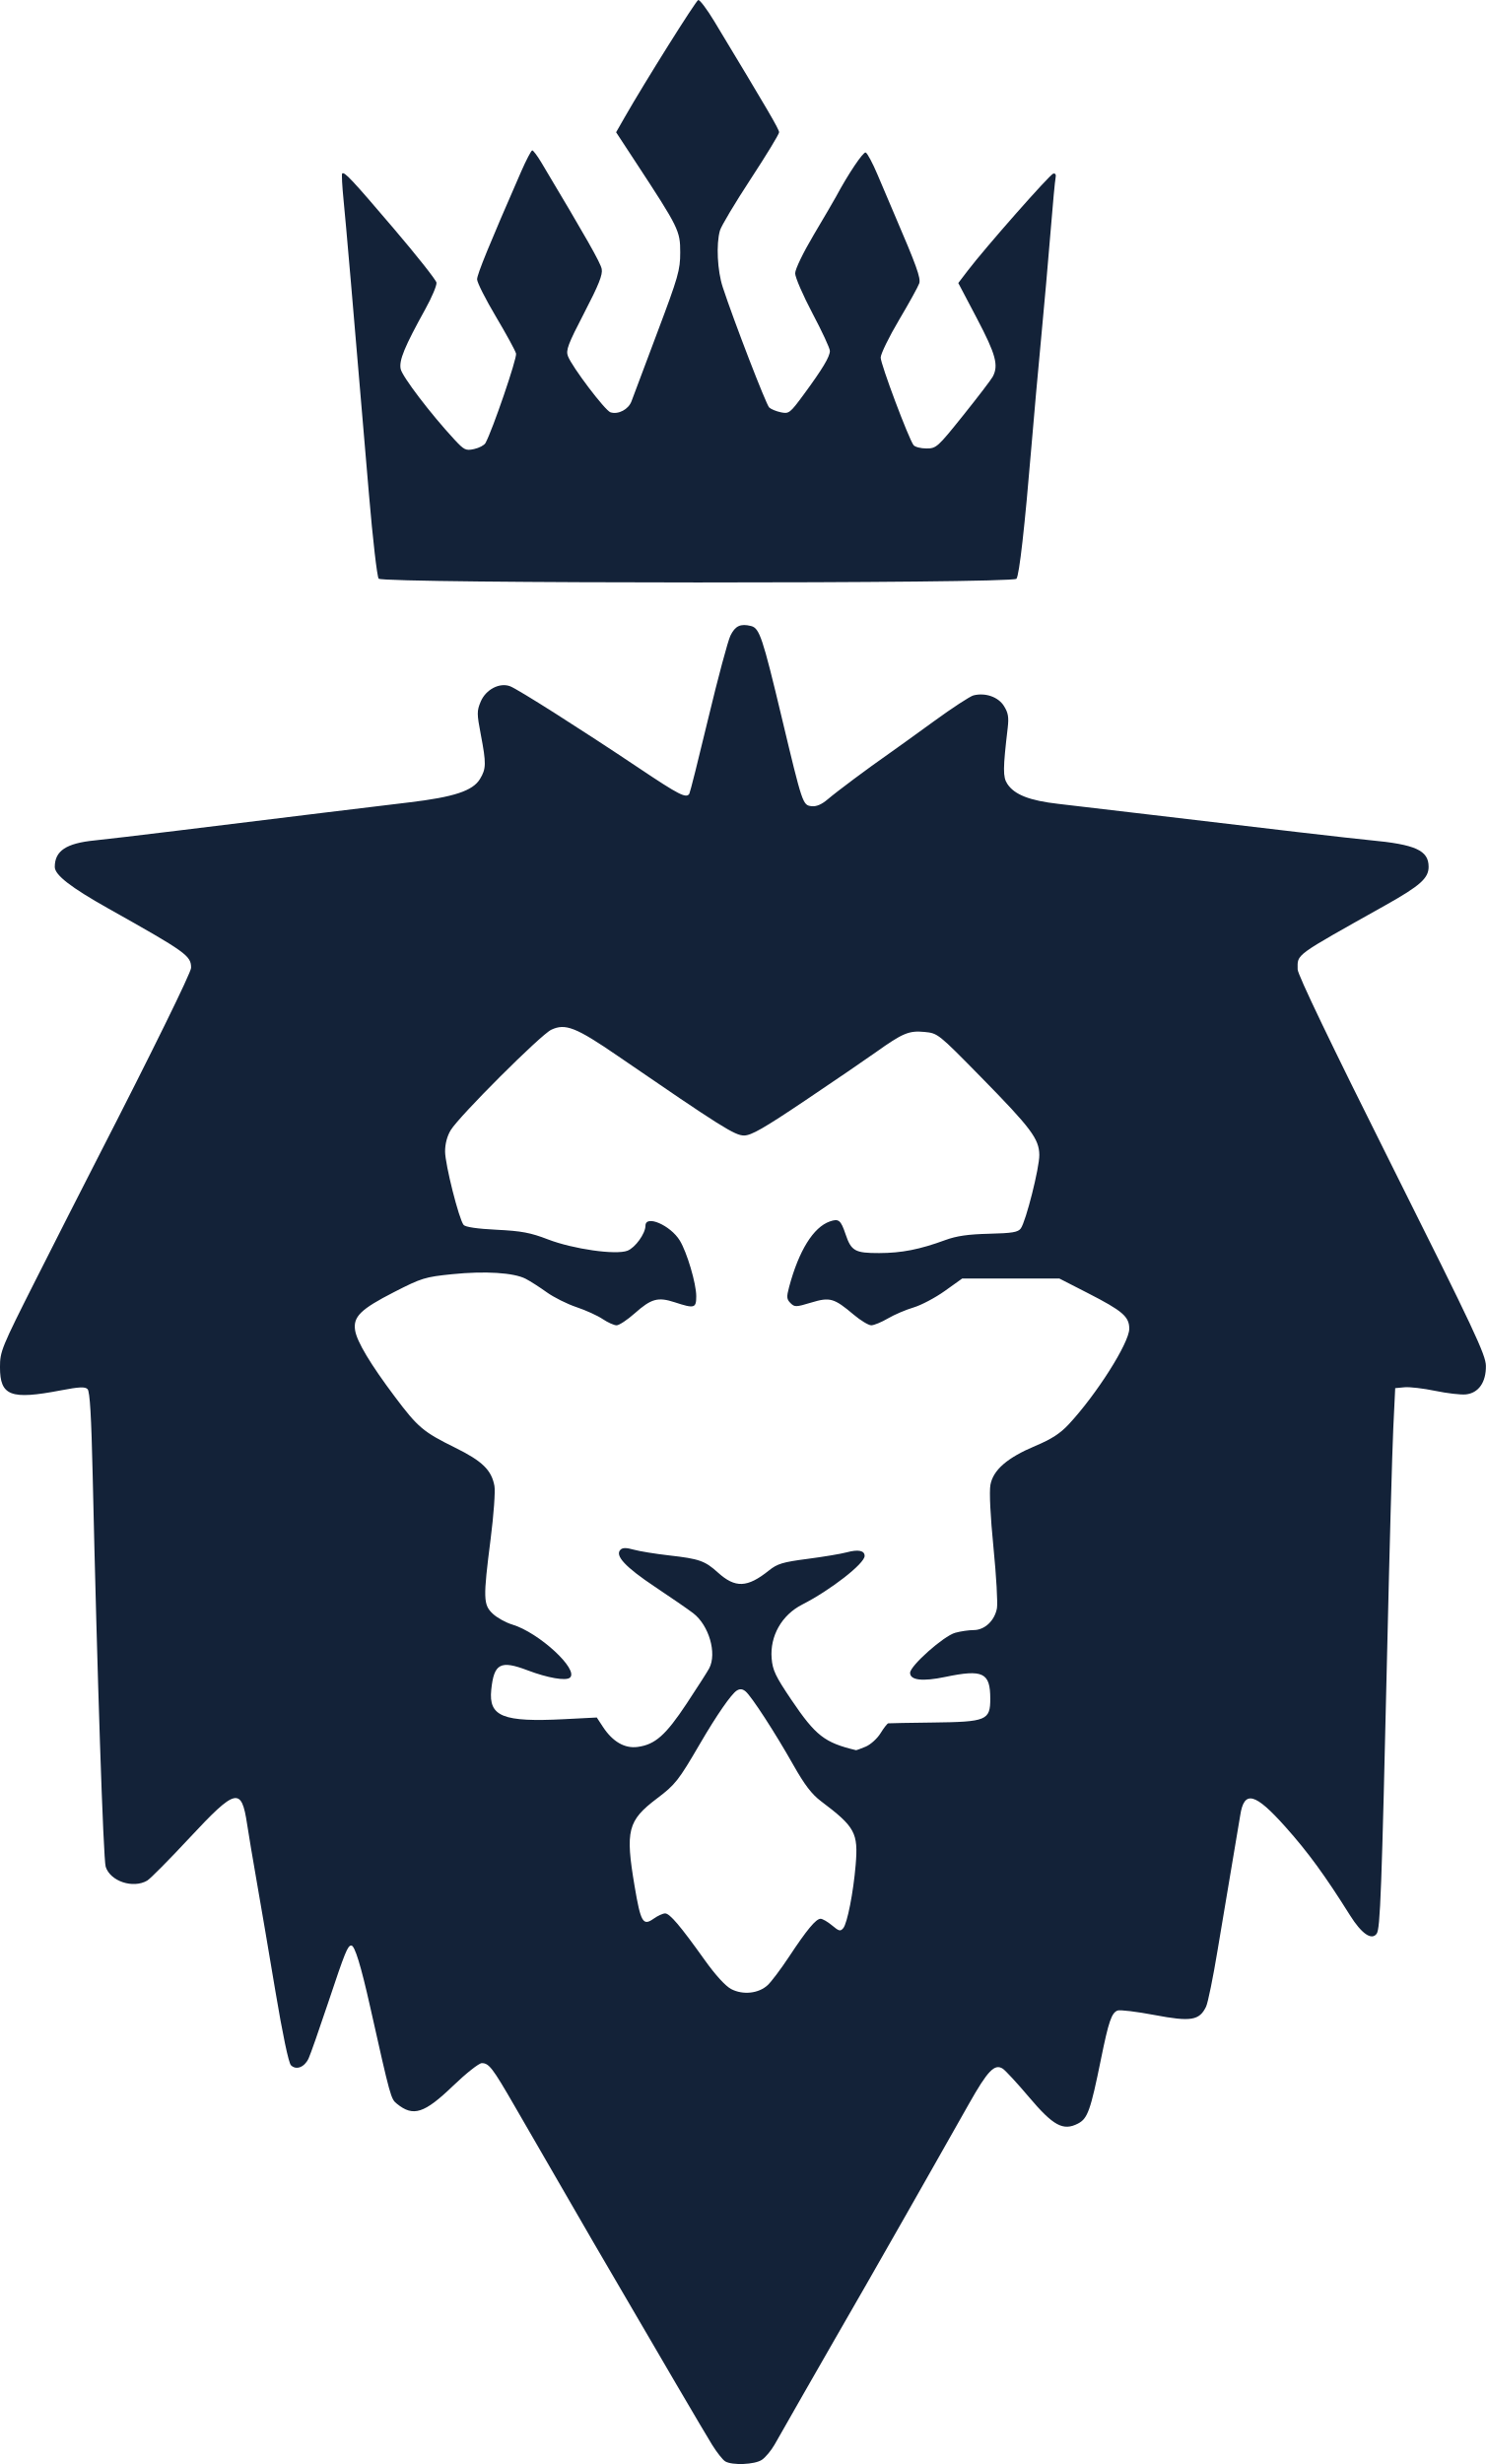
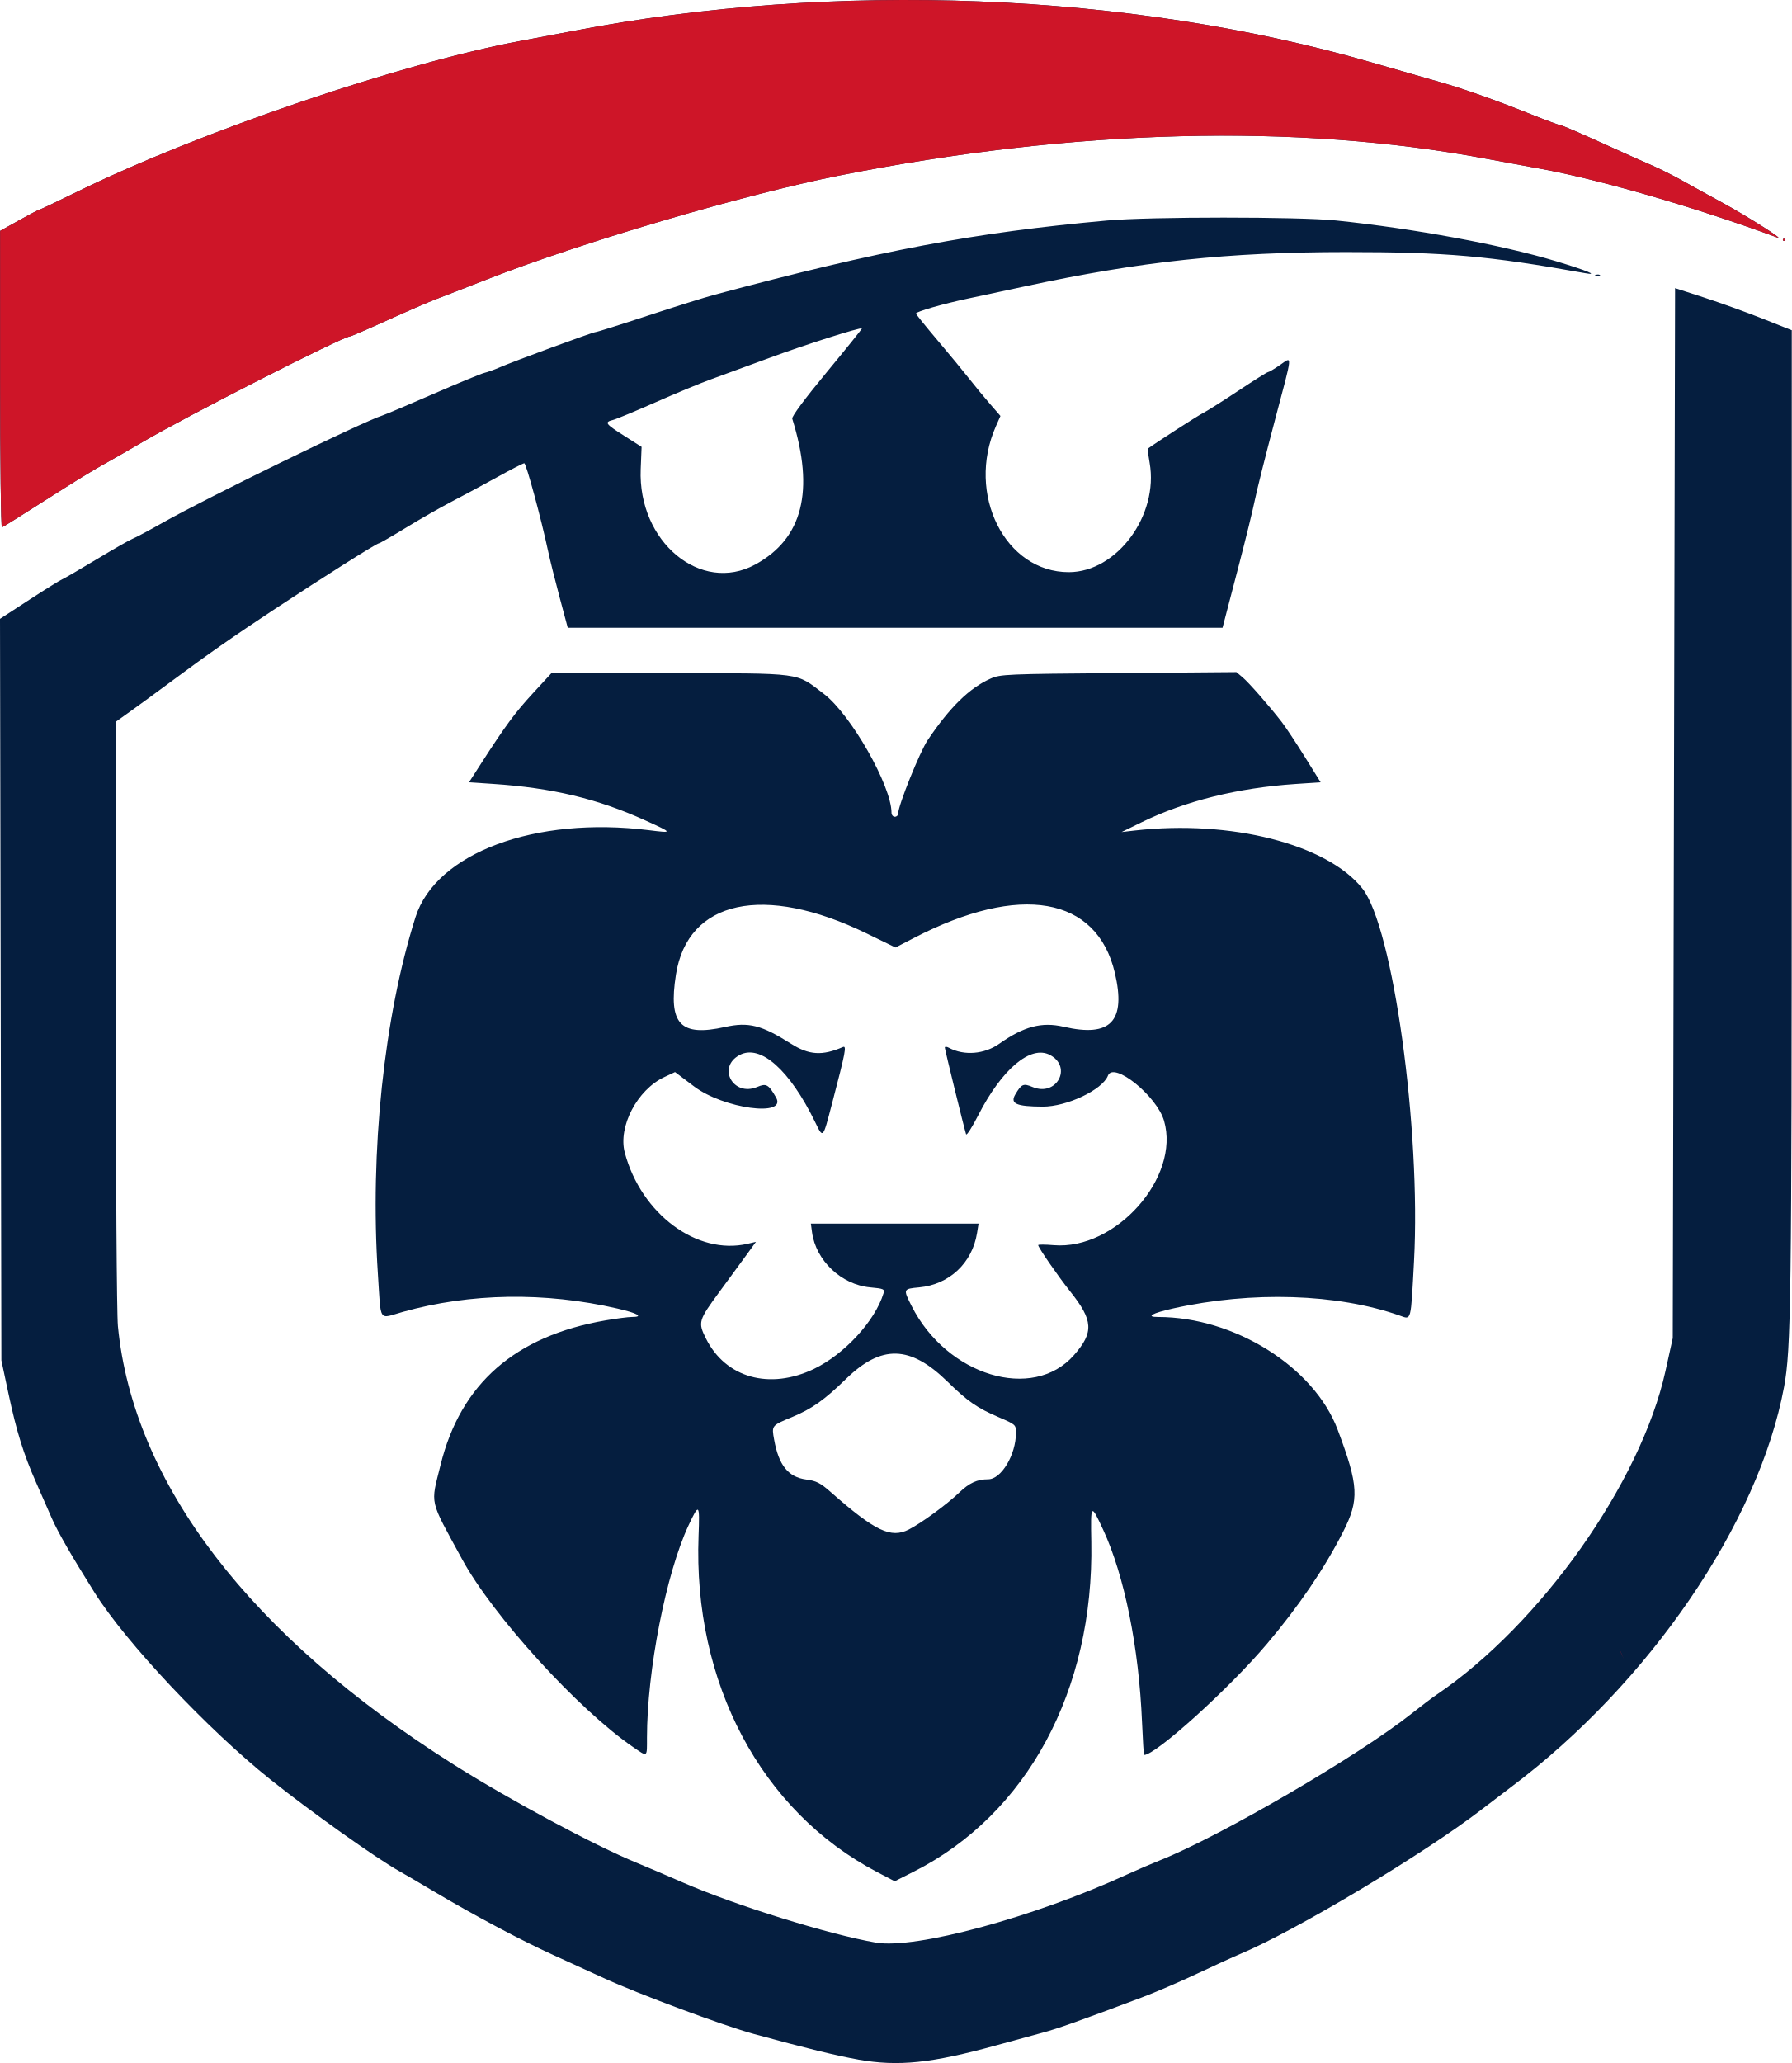
- <svg xmlns="http://www.w3.org/2000/svg" width="147.091mm" height="243.867mm" viewBox="0 0 147.091 243.867" version="1.1" id="svg1" xml:space="preserve">
+ <svg xmlns="http://www.w3.org/2000/svg" width="213.266mm" height="245.506mm" viewBox="0 0 213.266 245.506" version="1.1" id="svg1" xml:space="preserve">
  <defs id="defs1" />
-   <g id="layer1" transform="translate(-35.58646,-23.34906)">
-     <path style="fill:#132238" d="m 107.377,266.956 c -0.242,-0.141 -0.828,-0.882 -1.301,-1.646 -0.764,-1.233 -5.013,-8.48 -11.713,-19.975 -0.935,-1.604 -4.636,-8.004 -7.842,-13.56 -2.173,-3.767 -2.531,-4.233 -3.241,-4.233 -0.28,0 -1.555,1.006 -2.833,2.235 -2.859,2.75 -3.949,3.101 -5.566,1.791 -0.608,-0.492 -0.627,-0.561 -2.648,-9.582 C 71.319,217.902 70.705,215.9 70.367,215.9 c -0.365,0 -0.608,0.599 -2.307,5.689 -0.874,2.619 -1.74,5.088 -1.925,5.485 -0.405,0.875 -1.23,1.194 -1.748,0.676 -0.231,-0.231 -0.826,-3.066 -1.546,-7.369 -0.643,-3.846 -1.473,-8.72 -1.844,-10.83 -0.371,-2.11 -0.799,-4.665 -0.952,-5.678 -0.556,-3.684 -1.112,-3.55 -5.702,1.379 -1.999,2.146 -3.882,4.047 -4.185,4.224 -1.402,0.819 -3.652,0.069 -4.109,-1.369 -0.236,-0.742 -0.84,-18.914 -1.287,-38.695 -0.134,-5.908 -0.278,-8.349 -0.508,-8.579 -0.252,-0.252 -0.822,-0.226 -2.643,0.123 -4.979,0.954 -6.026,0.555 -6.026,-2.298 0,-1.561 0.141,-1.906 3.538,-8.637 1.946,-3.856 4.7,-9.274 6.119,-12.039 5.393,-10.507 9.261,-18.378 9.261,-18.845 0,-1.2 -0.463,-1.532 -8.202,-5.877 -3.698,-2.076 -5.292,-3.313 -5.292,-4.105 0,-1.601 1.128,-2.348 3.969,-2.63 0.946,-0.094 4.607,-0.526 8.136,-0.96 12.332,-1.516 19.277,-2.363 22.953,-2.8 4.457,-0.53 6.315,-1.142 7.03,-2.314 0.621,-1.019 0.631,-1.541 0.083,-4.405 -0.394,-2.057 -0.395,-2.335 -0.011,-3.251 0.505,-1.206 1.872,-1.922 2.914,-1.526 0.778,0.296 7.023,4.261 12.743,8.092 3.991,2.673 4.697,3.032 4.999,2.544 0.077,-0.125 0.922,-3.488 1.877,-7.474 0.956,-3.986 1.941,-7.665 2.191,-8.174 0.473,-0.967 0.998,-1.211 2.04,-0.95 0.838,0.21 1.144,1.12 3.04,9.064 2.054,8.602 2.076,8.667 2.954,8.768 0.47,0.054 0.993,-0.168 1.587,-0.674 0.92,-0.784 3.978,-3.066 6.046,-4.51 0.655,-0.458 2.675,-1.912 4.489,-3.231 1.814,-1.32 3.571,-2.468 3.904,-2.551 1.173,-0.294 2.447,0.148 3.012,1.045 0.424,0.674 0.5,1.115 0.376,2.168 -0.478,4.051 -0.484,4.866 -0.041,5.542 0.702,1.072 2.201,1.659 5.068,1.983 1.451,0.164 5.556,0.647 9.121,1.073 11.701,1.398 19.947,2.355 21.696,2.519 4.529,0.423 5.821,1.008 5.821,2.638 0,1.124 -0.841,1.874 -4.233,3.778 -9.21,5.168 -8.731,4.819 -8.731,6.374 0,0.51 3.3,7.384 9.308,19.388 8.16,16.304 9.311,18.752 9.327,19.844 0.024,1.632 -0.731,2.705 -1.992,2.832 -0.495,0.05 -1.855,-0.109 -3.023,-0.352 -1.168,-0.243 -2.537,-0.403 -3.043,-0.355 l -0.92,0.087 -0.19,3.969 c -0.105,2.183 -0.375,12.005 -0.6,21.828 -0.554,24.106 -0.687,27.711 -1.047,28.202 -0.501,0.685 -1.492,-0.001 -2.636,-1.823 -2.487,-3.963 -4.151,-6.243 -6.387,-8.748 -3.026,-3.392 -4.097,-3.665 -4.482,-1.145 -0.093,0.61 -0.457,2.776 -0.808,4.813 -0.351,2.037 -0.998,5.89 -1.438,8.561 -0.44,2.671 -0.95,5.171 -1.133,5.554 -0.66,1.377 -1.5,1.514 -5.107,0.831 -1.772,-0.335 -3.417,-0.535 -3.657,-0.443 -0.592,0.227 -0.886,1.088 -1.642,4.811 -1.032,5.081 -1.317,5.88 -2.275,6.376 -1.465,0.757 -2.444,0.227 -4.862,-2.634 -1.155,-1.367 -2.319,-2.626 -2.585,-2.798 -0.803,-0.519 -1.492,0.194 -3.333,3.454 -0.936,1.656 -2.394,4.232 -3.241,5.724 -0.847,1.492 -2.233,3.932 -3.079,5.424 -2.085,3.675 -5.708,10.002 -6.931,12.105 -0.55,0.946 -1.984,3.446 -3.185,5.556 -1.202,2.11 -2.468,4.331 -2.814,4.936 -0.346,0.605 -0.919,1.29 -1.273,1.521 -0.712,0.467 -2.916,0.557 -3.616,0.148 z m 4.2,-47.132 c 0.366,-0.339 1.313,-1.598 2.106,-2.798 1.783,-2.698 2.676,-3.772 3.134,-3.772 0.194,0 0.706,0.297 1.137,0.659 0.68,0.572 0.826,0.608 1.109,0.267 0.399,-0.481 0.999,-3.54 1.225,-6.242 0.267,-3.196 -0.043,-3.767 -3.44,-6.327 -0.907,-0.683 -1.621,-1.619 -2.725,-3.572 -1.821,-3.221 -4.146,-6.802 -4.728,-7.286 -0.307,-0.254 -0.555,-0.279 -0.87,-0.087 -0.538,0.329 -1.99,2.424 -3.642,5.256 -2.14,3.667 -2.437,4.045 -4.269,5.43 -2.89,2.185 -3.139,3.16 -2.209,8.669 0.604,3.583 0.832,3.973 1.879,3.228 0.406,-0.289 0.921,-0.526 1.143,-0.526 0.46,0 1.488,1.21 3.93,4.63 1.058,1.481 2.045,2.561 2.611,2.858 1.163,0.609 2.716,0.442 3.611,-0.389 z m 9.703,-23.605 c 0.482,-0.202 1.143,-0.797 1.468,-1.323 0.325,-0.526 0.671,-0.97 0.768,-0.986 0.097,-0.016 2.097,-0.052 4.443,-0.08 5.28,-0.062 5.656,-0.218 5.656,-2.351 0,-2.595 -0.717,-2.941 -4.473,-2.157 -2.24,0.467 -3.465,0.324 -3.465,-0.407 0,-0.699 3.321,-3.649 4.467,-3.967 0.526,-0.146 1.349,-0.266 1.829,-0.267 1.086,-0.002 2.073,-0.926 2.301,-2.155 0.091,-0.489 -0.062,-3.188 -0.341,-5.998 -0.31,-3.124 -0.428,-5.54 -0.304,-6.218 0.269,-1.478 1.668,-2.689 4.461,-3.862 1.572,-0.661 2.448,-1.226 3.278,-2.117 2.761,-2.96 6.005,-8.077 6.005,-9.472 0,-1.201 -0.657,-1.766 -4.102,-3.53 l -2.816,-1.442 h -4.81 -4.81 l -1.72,1.229 c -0.946,0.676 -2.34,1.412 -3.098,1.636 -0.758,0.224 -1.9,0.712 -2.537,1.086 -0.637,0.373 -1.378,0.679 -1.647,0.679 -0.269,0 -1.05,-0.473 -1.737,-1.052 -1.953,-1.647 -2.351,-1.76 -4.221,-1.194 -1.493,0.452 -1.629,0.455 -2.04,0.044 -0.379,-0.379 -0.398,-0.602 -0.134,-1.589 0.963,-3.601 2.404,-5.919 4.031,-6.487 0.88,-0.307 1.085,-0.14 1.558,1.264 0.559,1.659 0.933,1.87 3.317,1.865 2.236,-0.004 4.017,-0.354 6.561,-1.289 1.108,-0.407 2.255,-0.573 4.321,-0.623 2.306,-0.056 2.872,-0.15 3.146,-0.525 0.508,-0.695 1.849,-6.01 1.834,-7.273 -0.018,-1.59 -0.813,-2.652 -5.757,-7.688 -4.26,-4.339 -4.286,-4.36 -5.615,-4.488 -1.532,-0.147 -2.147,0.11 -4.827,2.021 -0.965,0.688 -4.089,2.821 -6.942,4.74 -4.121,2.771 -5.372,3.488 -6.085,3.488 -0.917,-2.1e-4 -2.269,-0.851 -12.503,-7.873 -4.136,-2.838 -5.191,-3.252 -6.587,-2.59 -1.049,0.498 -9.1,8.536 -9.949,9.934 -0.357,0.587 -0.561,1.361 -0.558,2.117 0.005,1.278 1.377,6.712 1.833,7.262 0.177,0.213 1.351,0.385 3.264,0.479 2.473,0.122 3.351,0.287 5.093,0.957 2.49,0.958 6.709,1.558 7.86,1.118 0.771,-0.295 1.783,-1.698 1.785,-2.474 0.002,-1.118 2.474,-0.051 3.401,1.469 0.713,1.168 1.627,4.26 1.627,5.505 0,1.194 -0.174,1.244 -2.13,0.604 -1.668,-0.545 -2.318,-0.366 -3.96,1.092 -0.735,0.653 -1.543,1.187 -1.795,1.187 -0.252,0 -0.874,-0.279 -1.38,-0.62 -0.507,-0.341 -1.674,-0.872 -2.595,-1.18 -0.92,-0.308 -2.246,-0.971 -2.945,-1.474 -0.699,-0.503 -1.634,-1.101 -2.077,-1.33 -1.177,-0.609 -4.02,-0.787 -7.277,-0.456 -2.694,0.274 -3.027,0.376 -5.752,1.77 -3.315,1.696 -4.076,2.445 -3.857,3.798 0.181,1.115 1.52,3.349 3.936,6.566 2.274,3.029 2.806,3.478 5.944,5.026 2.706,1.334 3.618,2.219 3.91,3.792 0.097,0.522 -0.071,2.864 -0.375,5.242 -0.755,5.907 -0.737,6.524 0.219,7.418 0.423,0.395 1.286,0.873 1.918,1.062 2.643,0.79 6.646,4.482 5.706,5.263 -0.404,0.335 -2.207,0.021 -4.179,-0.728 -2.702,-1.027 -3.335,-0.689 -3.604,1.924 -0.273,2.651 1.144,3.22 7.234,2.908 l 3.213,-0.165 0.609,0.929 c 0.961,1.466 2.154,2.156 3.432,1.984 1.735,-0.233 2.778,-1.155 4.855,-4.291 1.06,-1.601 2.064,-3.17 2.232,-3.488 0.783,-1.488 -0.023,-4.262 -1.586,-5.459 -0.488,-0.374 -2.193,-1.55 -3.789,-2.613 -2.925,-1.95 -3.986,-3.09 -3.411,-3.665 0.215,-0.215 0.573,-0.217 1.319,-0.008 0.563,0.158 2.139,0.414 3.501,0.568 2.988,0.339 3.542,0.533 4.829,1.696 1.723,1.557 2.91,1.51 5.045,-0.201 0.84,-0.673 1.367,-0.832 3.826,-1.152 1.568,-0.204 3.315,-0.496 3.882,-0.649 1.139,-0.307 1.769,-0.179 1.769,0.357 0,0.756 -3.376,3.387 -6.173,4.811 -2.033,1.035 -3.214,3.116 -3.03,5.338 0.097,1.167 0.387,1.775 1.946,4.083 2.41,3.566 3.285,4.248 6.405,4.995 0.041,0.01 0.469,-0.147 0.952,-0.349 z M 73.071,80.621 c -0.156,-0.188 -0.585,-3.908 -0.954,-8.268 -1.651,-19.512 -2.287,-26.885 -2.522,-29.215 -0.138,-1.377 -0.2,-2.554 -0.137,-2.617 0.213,-0.213 0.955,0.579 5.111,5.455 2.279,2.674 4.181,5.078 4.225,5.343 0.044,0.264 -0.449,1.439 -1.097,2.61 -2.071,3.744 -2.621,5.077 -2.449,5.937 0.149,0.743 2.989,4.472 5.318,6.982 0.974,1.049 1.13,1.125 1.959,0.942 0.495,-0.109 0.998,-0.375 1.117,-0.59 0.695,-1.258 3.142,-8.415 3.029,-8.858 -0.074,-0.291 -0.972,-1.938 -1.996,-3.659 -1.023,-1.721 -1.861,-3.381 -1.861,-3.689 0,-0.493 1.213,-3.46 4.353,-10.644 0.509,-1.164 1.007,-2.117 1.108,-2.117 0.101,0 0.503,0.536 0.895,1.191 4.48,7.497 5.855,9.922 5.979,10.541 0.113,0.563 -0.286,1.565 -1.727,4.343 -1.607,3.099 -1.837,3.707 -1.616,4.287 0.408,1.073 3.68,5.391 4.213,5.561 0.774,0.246 1.789,-0.289 2.082,-1.098 0.149,-0.411 1.295,-3.463 2.546,-6.783 2.09,-5.544 2.275,-6.192 2.275,-7.946 0,-2.138 -0.143,-2.427 -4.37,-8.875 l -1.976,-3.014 0.848,-1.484 c 1.982,-3.468 7.035,-11.522 7.28,-11.603 0.146,-0.049 0.862,0.898 1.59,2.105 5.358,8.874 6.417,10.688 6.417,10.982 0,0.183 -1.266,2.265 -2.813,4.626 -1.547,2.361 -2.916,4.653 -3.043,5.095 -0.387,1.35 -0.257,3.983 0.277,5.611 1.094,3.334 4.291,11.615 4.595,11.903 0.177,0.168 0.699,0.384 1.159,0.48 0.799,0.167 0.903,0.086 2.26,-1.759 1.869,-2.542 2.591,-3.745 2.591,-4.318 0,-0.258 -0.774,-1.928 -1.72,-3.711 C 115.074,52.579 114.3,50.797 114.3,50.403 c 0,-0.415 0.785,-2.039 1.861,-3.852 1.024,-1.724 2.008,-3.408 2.187,-3.742 1.194,-2.23 2.684,-4.449 2.931,-4.367 0.161,0.054 0.689,1.04 1.175,2.193 0.485,1.152 1.241,2.929 1.679,3.948 2.168,5.042 2.617,6.287 2.452,6.805 -0.095,0.298 -0.992,1.925 -1.994,3.615 -1.002,1.69 -1.823,3.371 -1.825,3.735 -0.002,0.654 2.765,8.025 3.253,8.665 0.139,0.182 0.711,0.331 1.271,0.331 0.986,0 1.104,-0.106 3.65,-3.283 1.447,-1.806 2.76,-3.524 2.918,-3.819 0.6,-1.121 0.304,-2.213 -1.561,-5.759 l -1.848,-3.513 0.942,-1.234 c 1.746,-2.287 8.115,-9.511 8.458,-9.593 0.208,-0.05 0.298,0.104 0.233,0.397 -0.059,0.263 -0.285,2.681 -0.501,5.373 -0.217,2.692 -0.638,7.455 -0.937,10.583 -0.299,3.129 -0.721,7.832 -0.938,10.451 -0.677,8.151 -1.219,12.951 -1.501,13.295 -0.406,0.494 -62.721,0.484 -63.132,-0.011 z" id="path1" />
+   <g id="layer1" transform="translate(-4.359084,-22.64597)">
+     <path style="display:inline;fill:#051e3f;fill-opacity:1" d="m 106.5,267.738 c -2.578,-0.456 -6.266,-1.36 -12.42,-3.044 -3.663,-1.002 -13.737,-4.754 -17.875,-6.657 -1.455,-0.669 -4.145,-1.898 -5.977,-2.731 -3.789,-1.722 -9.478,-4.748 -14.117,-7.509 -1.739,-1.035 -3.633,-2.144 -4.21,-2.466 -2.743,-1.53 -10.619,-7.13 -15.365,-10.924 -7.501,-5.998 -17.189,-16.296 -20.923,-22.241 -2.728,-4.343 -4.39,-7.233 -5.101,-8.867 -0.439,-1.008 -1.271,-2.904 -1.85,-4.214 -1.503,-3.403 -2.329,-6.056 -3.294,-10.583 l -0.845,-3.969 -0.082,-44.121 -0.082,-44.121 3.498,-2.276 c 1.924,-1.252 3.683,-2.346 3.909,-2.432 0.226,-0.086 2.066,-1.155 4.088,-2.374 2.023,-1.22 3.957,-2.324 4.3,-2.454 0.342,-0.13 1.962,-0.994 3.599,-1.919 5.236,-2.96 23.773,-12.004 26.142,-12.754 0.356,-0.113 3.068,-1.259 6.027,-2.548 2.959,-1.289 5.697,-2.42 6.085,-2.513 0.388,-0.093 1.182,-0.377 1.764,-0.631 1.702,-0.742 11.161,-4.225 11.473,-4.225 0.157,0 2.937,-0.874 6.18,-1.942 3.242,-1.068 6.847,-2.196 8.012,-2.508 19.825,-5.305 30.849,-7.389 46.699,-8.828 5.082,-0.461 22.781,-0.463 27.252,-0.003 9.186,0.946 19.752,2.903 26.194,4.852 3.665,1.109 5.169,1.729 3.44,1.418 -11.464,-2.06 -16.606,-2.514 -28.443,-2.511 -14.084,0.003 -24.419,1.107 -38.232,4.084 -2.256,0.486 -5.292,1.136 -6.747,1.445 -3.003,0.637 -6.218,1.561 -6.218,1.788 0,0.084 1.161,1.523 2.58,3.198 1.419,1.675 3.115,3.732 3.77,4.57 0.655,0.838 1.757,2.175 2.449,2.971 l 1.258,1.447 -0.543,1.228 c -3.565,8.059 1.095,17.373 8.687,17.362 5.717,-0.008 10.713,-6.771 9.614,-13.014 -0.158,-0.898 -0.26,-1.653 -0.226,-1.678 1.001,-0.735 5.876,-3.879 6.544,-4.22 0.509,-0.261 2.423,-1.469 4.253,-2.686 1.83,-1.216 3.416,-2.212 3.524,-2.212 0.109,0 0.733,-0.369 1.388,-0.819 1.551,-1.067 1.603,-1.654 -0.597,6.64 -1.062,4.002 -2.123,8.229 -2.359,9.393 -0.236,1.164 -1.082,4.617 -1.881,7.673 -0.799,3.056 -1.568,6.003 -1.71,6.548 l -0.258,0.992 H 110.904 71.936 l -0.973,-3.638 c -0.535,-2.001 -1.151,-4.471 -1.368,-5.49 -0.824,-3.867 -2.61,-10.451 -2.835,-10.451 -0.129,0 -1.568,0.738 -3.199,1.64 -1.631,0.902 -4.067,2.212 -5.414,2.912 -1.347,0.7 -3.81,2.105 -5.472,3.123 -1.663,1.018 -3.11,1.851 -3.215,1.851 -0.259,0 -6.436,3.9 -12.363,7.805 -4.96,3.268 -8.029,5.416 -12.665,8.864 -1.468,1.091 -3.485,2.567 -4.484,3.28 l -1.816,1.296 0.007,34.688 c 0.004,19.445 0.115,35.803 0.254,37.227 1.821,18.716 15.727,36.873 39.956,52.171 6.703,4.232 16.736,9.618 21.775,11.688 1.193,0.49 3.684,1.552 5.534,2.359 6.187,2.7 17.339,6.171 22.955,7.146 4.691,0.814 18.815,-3.02 29.94,-8.127 1.111,-0.51 2.837,-1.252 3.836,-1.649 7.209,-2.865 23.673,-12.461 29.995,-17.483 1.091,-0.867 2.416,-1.868 2.943,-2.225 12.392,-8.389 24.328,-25.252 27.264,-38.519 l 0.87,-3.931 0.138,-62.478 0.138,-62.478 3.44,1.116 c 1.892,0.614 5.017,1.741 6.945,2.505 l 3.506,1.389 -0.004,57.989 c -0.004,57.649 -0.08,63.286 -0.917,67.779 -3.016,16.187 -16.061,35.282 -32.548,47.645 -0.728,0.546 -2.275,1.725 -3.44,2.621 -6.879,5.293 -22.158,14.438 -28.707,17.183 -0.8,0.335 -3.122,1.396 -5.159,2.357 -2.037,0.961 -5.014,2.24 -6.615,2.842 -7.428,2.794 -9.953,3.691 -11.784,4.184 -1.086,0.292 -3.522,0.958 -5.413,1.48 -7.857,2.165 -11.738,2.569 -16.536,1.72 z M 94.252,89.827 c 5.648,-3.074 7.091,-8.76 4.405,-17.359 -0.079,-0.253 1.484,-2.358 4.116,-5.541 2.334,-2.823 4.214,-5.161 4.179,-5.196 -0.164,-0.164 -6.845,1.963 -11.017,3.509 -2.556,0.947 -5.659,2.084 -6.896,2.527 -1.236,0.443 -4.217,1.676 -6.623,2.74 -2.407,1.064 -4.699,2.016 -5.095,2.115 -1.056,0.265 -0.926,0.448 1.343,1.892 l 2.062,1.312 -0.107,2.656 c -0.347,8.634 7.151,14.873 13.633,11.345 z M 108.74,245.419 c -13.793,-7.238 -21.906,-22.532 -21.232,-40.024 0.148,-3.839 0.067,-3.921 -1.198,-1.218 -2.673,5.711 -4.944,17.316 -4.944,25.268 -2.58e-4,2.386 0.108,2.314 -1.66,1.104 -6.522,-4.466 -16.696,-15.64 -20.338,-22.336 -3.98,-7.316 -3.768,-6.391 -2.568,-11.245 2.391,-9.665 8.872,-15.338 19.64,-17.191 1.292,-0.222 2.691,-0.404 3.109,-0.404 1.487,0 0.721,-0.449 -1.723,-1.01 -8.645,-1.986 -17.469,-1.848 -25.504,0.4 -2.977,0.833 -2.592,1.413 -2.983,-4.498 -0.964,-14.582 0.727,-30.638 4.473,-42.465 2.421,-7.644 14.257,-12.055 27.792,-10.358 2.879,0.361 2.867,0.332 -0.452,-1.173 -5.683,-2.576 -11.064,-3.864 -18.116,-4.337 l -2.853,-0.191 1.398,-2.172 c 2.945,-4.575 4.075,-6.107 6.217,-8.431 l 2.213,-2.401 14.079,0.02 c 16.037,0.022 14.926,-0.127 18.333,2.467 3.209,2.444 8.049,10.946 8.049,14.139 0,0.264 0.179,0.48 0.397,0.48 0.218,0 0.397,-0.174 0.397,-0.388 0,-0.947 2.569,-7.331 3.518,-8.741 2.632,-3.911 4.978,-6.204 7.481,-7.312 1.173,-0.519 1.826,-0.547 15.241,-0.657 l 14.016,-0.115 0.742,0.624 c 0.753,0.634 3.19,3.416 4.679,5.343 0.45,0.582 1.671,2.428 2.713,4.101 l 1.895,3.043 -2.983,0.201 c -6.876,0.464 -13.135,2.019 -18.329,4.556 l -2.381,1.163 1.587,-0.182 c 11.386,-1.303 22.879,1.626 27.069,6.898 3.652,4.596 6.991,28.693 6.15,44.382 -0.391,7.296 -0.299,6.942 -1.687,6.452 -7.439,-2.625 -17.61,-2.949 -26.967,-0.859 -2.522,0.563 -3.338,1.022 -1.819,1.022 9.099,0 18.57,5.936 21.381,13.401 2.514,6.674 2.601,8.341 0.642,12.183 -2.237,4.385 -5.252,8.819 -9.066,13.331 -4.471,5.289 -13.229,13.208 -14.608,13.208 -0.047,0 -0.159,-1.756 -0.249,-3.903 -0.371,-8.896 -2.099,-17.457 -4.62,-22.889 -1.48,-3.189 -1.502,-3.166 -1.418,1.464 0.319,17.636 -7.639,32.399 -21.143,39.216 l -2.258,1.14 z m 3.788,-40.753 c 1.496,-0.762 4.545,-2.996 6.01,-4.403 1.191,-1.143 2.134,-1.576 3.438,-1.576 1.562,0 3.309,-2.92 3.309,-5.531 0,-0.961 -0.025,-0.983 -2.049,-1.853 -2.581,-1.11 -3.687,-1.877 -6.089,-4.225 -4.457,-4.357 -7.865,-4.448 -12.102,-0.323 -2.57,2.502 -4.061,3.555 -6.429,4.538 -2.437,1.012 -2.421,0.99 -2.11,2.701 0.552,3.039 1.674,4.43 3.806,4.719 1.22,0.166 1.682,0.4 2.903,1.475 5.299,4.665 7.176,5.567 9.313,4.478 z m -11.273,-19.121 c 3.605,-1.73 7.267,-5.709 8.262,-8.977 0.157,-0.517 0.044,-0.568 -1.587,-0.721 -3.437,-0.321 -6.467,-3.197 -6.919,-6.566 l -0.137,-1.021 h 9.98 9.98 l -0.181,1.124 c -0.574,3.569 -3.306,6.131 -6.894,6.466 -1.909,0.178 -1.915,0.193 -0.9,2.206 4.19,8.31 14.434,11.418 19.323,5.864 2.396,-2.722 2.314,-4.132 -0.444,-7.591 -1.458,-1.83 -3.807,-5.229 -3.807,-5.509 0,-0.081 0.83,-0.078 1.845,0.007 7.373,0.618 15.091,-8.076 13.136,-14.8 -0.862,-2.964 -6.012,-7.111 -6.677,-5.376 -0.646,1.683 -4.903,3.703 -7.774,3.689 -3.137,-0.015 -3.898,-0.353 -3.257,-1.445 0.739,-1.258 0.958,-1.352 2.067,-0.889 2.844,1.188 4.774,-2.369 2.067,-3.811 -2.294,-1.222 -5.721,1.657 -8.548,7.183 -0.731,1.428 -1.379,2.44 -1.441,2.249 -0.234,-0.722 -2.53,-10.08 -2.53,-10.311 0,-0.137 0.214,-0.127 0.495,0.024 1.805,0.966 4.208,0.771 5.987,-0.486 2.917,-2.061 5.055,-2.626 7.653,-2.023 5.607,1.3 7.461,-0.646 6.103,-6.407 -2.145,-9.099 -11.293,-10.693 -23.901,-4.164 l -2.207,1.143 -3.45,-1.679 c -12.205,-5.941 -21.292,-3.976 -22.685,4.904 -0.924,5.889 0.508,7.419 5.838,6.233 2.798,-0.623 4.354,-0.23 7.837,1.979 2.163,1.372 3.718,1.476 6.183,0.412 0.488,-0.211 0.356,0.482 -1.295,6.788 -1.096,4.185 -1.031,4.116 -2.006,2.117 -3.02,-6.192 -6.501,-9.279 -8.977,-7.96 -2.721,1.449 -0.773,4.997 2.088,3.802 1.093,-0.457 1.347,-0.316 2.248,1.25 1.36,2.365 -6.234,1.344 -9.755,-1.311 l -2.269,-1.712 -1.287,0.603 c -3.217,1.507 -5.518,5.909 -4.696,8.985 1.951,7.304 8.609,12.246 14.618,10.85 l 0.995,-0.231 -0.985,1.362 c -0.542,0.749 -2.031,2.783 -3.31,4.519 -2.56,3.478 -2.621,3.684 -1.656,5.621 2.334,4.684 7.573,6.154 12.872,3.611 z M 4.372,67.806 l 8.21e-4,-17.683 2.249,-1.257 c 1.237,-0.691 2.317,-1.257 2.401,-1.257 0.084,0 2.137,-0.973 4.564,-2.161 14.6,-7.152 38.634,-15.319 52.812,-17.945 1.465,-0.271 4.272,-0.803 6.236,-1.182 31.053,-5.985 66.064,-4.607 94.917,3.736 3.312,0.958 6.974,2.01 8.138,2.338 2.772,0.782 6.605,2.136 10.786,3.808 1.858,0.743 3.5,1.351 3.649,1.351 0.149,0 2.26,0.906 4.692,2.012 2.432,1.107 5.195,2.344 6.141,2.75 0.946,0.406 2.613,1.242 3.704,1.858 1.091,0.616 3.235,1.797 4.763,2.625 2.801,1.517 7.464,4.475 6.482,4.111 -9.59,-3.55 -21.117,-6.897 -28.19,-8.183 -1.958,-0.356 -4.842,-0.888 -6.409,-1.183 -22.662,-4.256 -49.068,-3.574 -77.055,1.989 -11.291,2.244 -30.754,7.975 -41.804,12.308 -2.619,1.027 -5.417,2.113 -6.218,2.413 -0.8,0.3 -3.384,1.42 -5.741,2.49 -2.357,1.069 -4.381,1.943 -4.498,1.942 -0.8,-0.007 -19.412,9.472 -24.686,12.573 -1.528,0.898 -3.552,2.06 -4.498,2.581 -0.946,0.521 -2.999,1.76 -4.562,2.754 -5.924,3.765 -7.445,4.719 -7.656,4.805 -0.12,0.049 -0.217,-7.869 -0.216,-17.595 z M 194.292,55.366 c 0.191,-0.076 0.419,-0.067 0.507,0.021 0.088,0.088 -0.068,0.15 -0.347,0.139 -0.308,-0.013 -0.371,-0.075 -0.16,-0.16 z m 22.275,-4.185 c 0,-0.073 0.059,-0.132 0.132,-0.132 0.073,0 0.132,0.059 0.132,0.132 0,0.073 -0.059,0.132 -0.132,0.132 -0.073,0 -0.132,-0.059 -0.132,-0.132 z" id="path1" />
+     <path id="path1-5" style="display:inline;fill:#ce1528;fill-opacity:1" d="m 120.917,22.817 c -16.241,-0.639 -32.757,0.512 -48.283,3.505 -1.965,0.379 -4.771,0.91 -6.236,1.182 -14.178,2.626 -38.212,10.793 -52.812,17.945 -2.426,1.189 -4.48,2.161 -4.564,2.161 -0.084,0 -1.164,0.566 -2.4,1.257 l -2.249,1.257 -5.168e-4,17.683 c -4.51e-4,9.726 0.097,17.643 0.217,17.595 0.211,-0.086 1.732,-1.04 7.656,-4.805 1.563,-0.993 3.616,-2.233 4.562,-2.754 0.946,-0.521 2.97,-1.682 4.498,-2.581 5.274,-3.101 23.886,-12.58 24.686,-12.573 0.117,0.001 2.141,-0.873 4.498,-1.942 2.357,-1.069 4.941,-2.189 5.741,-2.489 0.8,-0.3 3.598,-1.386 6.218,-2.413 11.05,-4.333 30.514,-10.063 41.804,-12.308 27.987,-5.563 54.393,-6.245 77.055,-1.99 1.567,0.294 4.451,0.826 6.409,1.182 7.073,1.286 18.6,4.632 28.189,8.183 0.982,0.363 -3.682,-2.594 -6.482,-4.111 -1.528,-0.828 -3.671,-2.009 -4.763,-2.625 -1.091,-0.616 -2.758,-1.452 -3.704,-1.858 -0.946,-0.406 -3.709,-1.643 -6.141,-2.75 -2.432,-1.107 -4.543,-2.012 -4.692,-2.012 -0.149,0 -1.791,-0.608 -3.648,-1.351 -4.181,-1.673 -8.014,-3.026 -10.786,-3.808 -1.164,-0.329 -4.826,-1.381 -8.138,-2.339 -14.427,-4.171 -30.393,-6.601 -46.634,-7.24 z m 95.782,28.232 c -0.073,0 -0.132,0.059 -0.132,0.132 0,0.073 0.059,0.132 0.132,0.132 0.073,0 0.132,-0.059 0.132,-0.132 0,-0.073 -0.059,-0.132 -0.132,-0.132 z M 197.096,218.902 c 0.13,0.244 0.376,0.814 0.526,1.137 -0.158,-0.399 -0.326,-0.786 -0.526,-1.137 z" />
  </g>
</svg>
